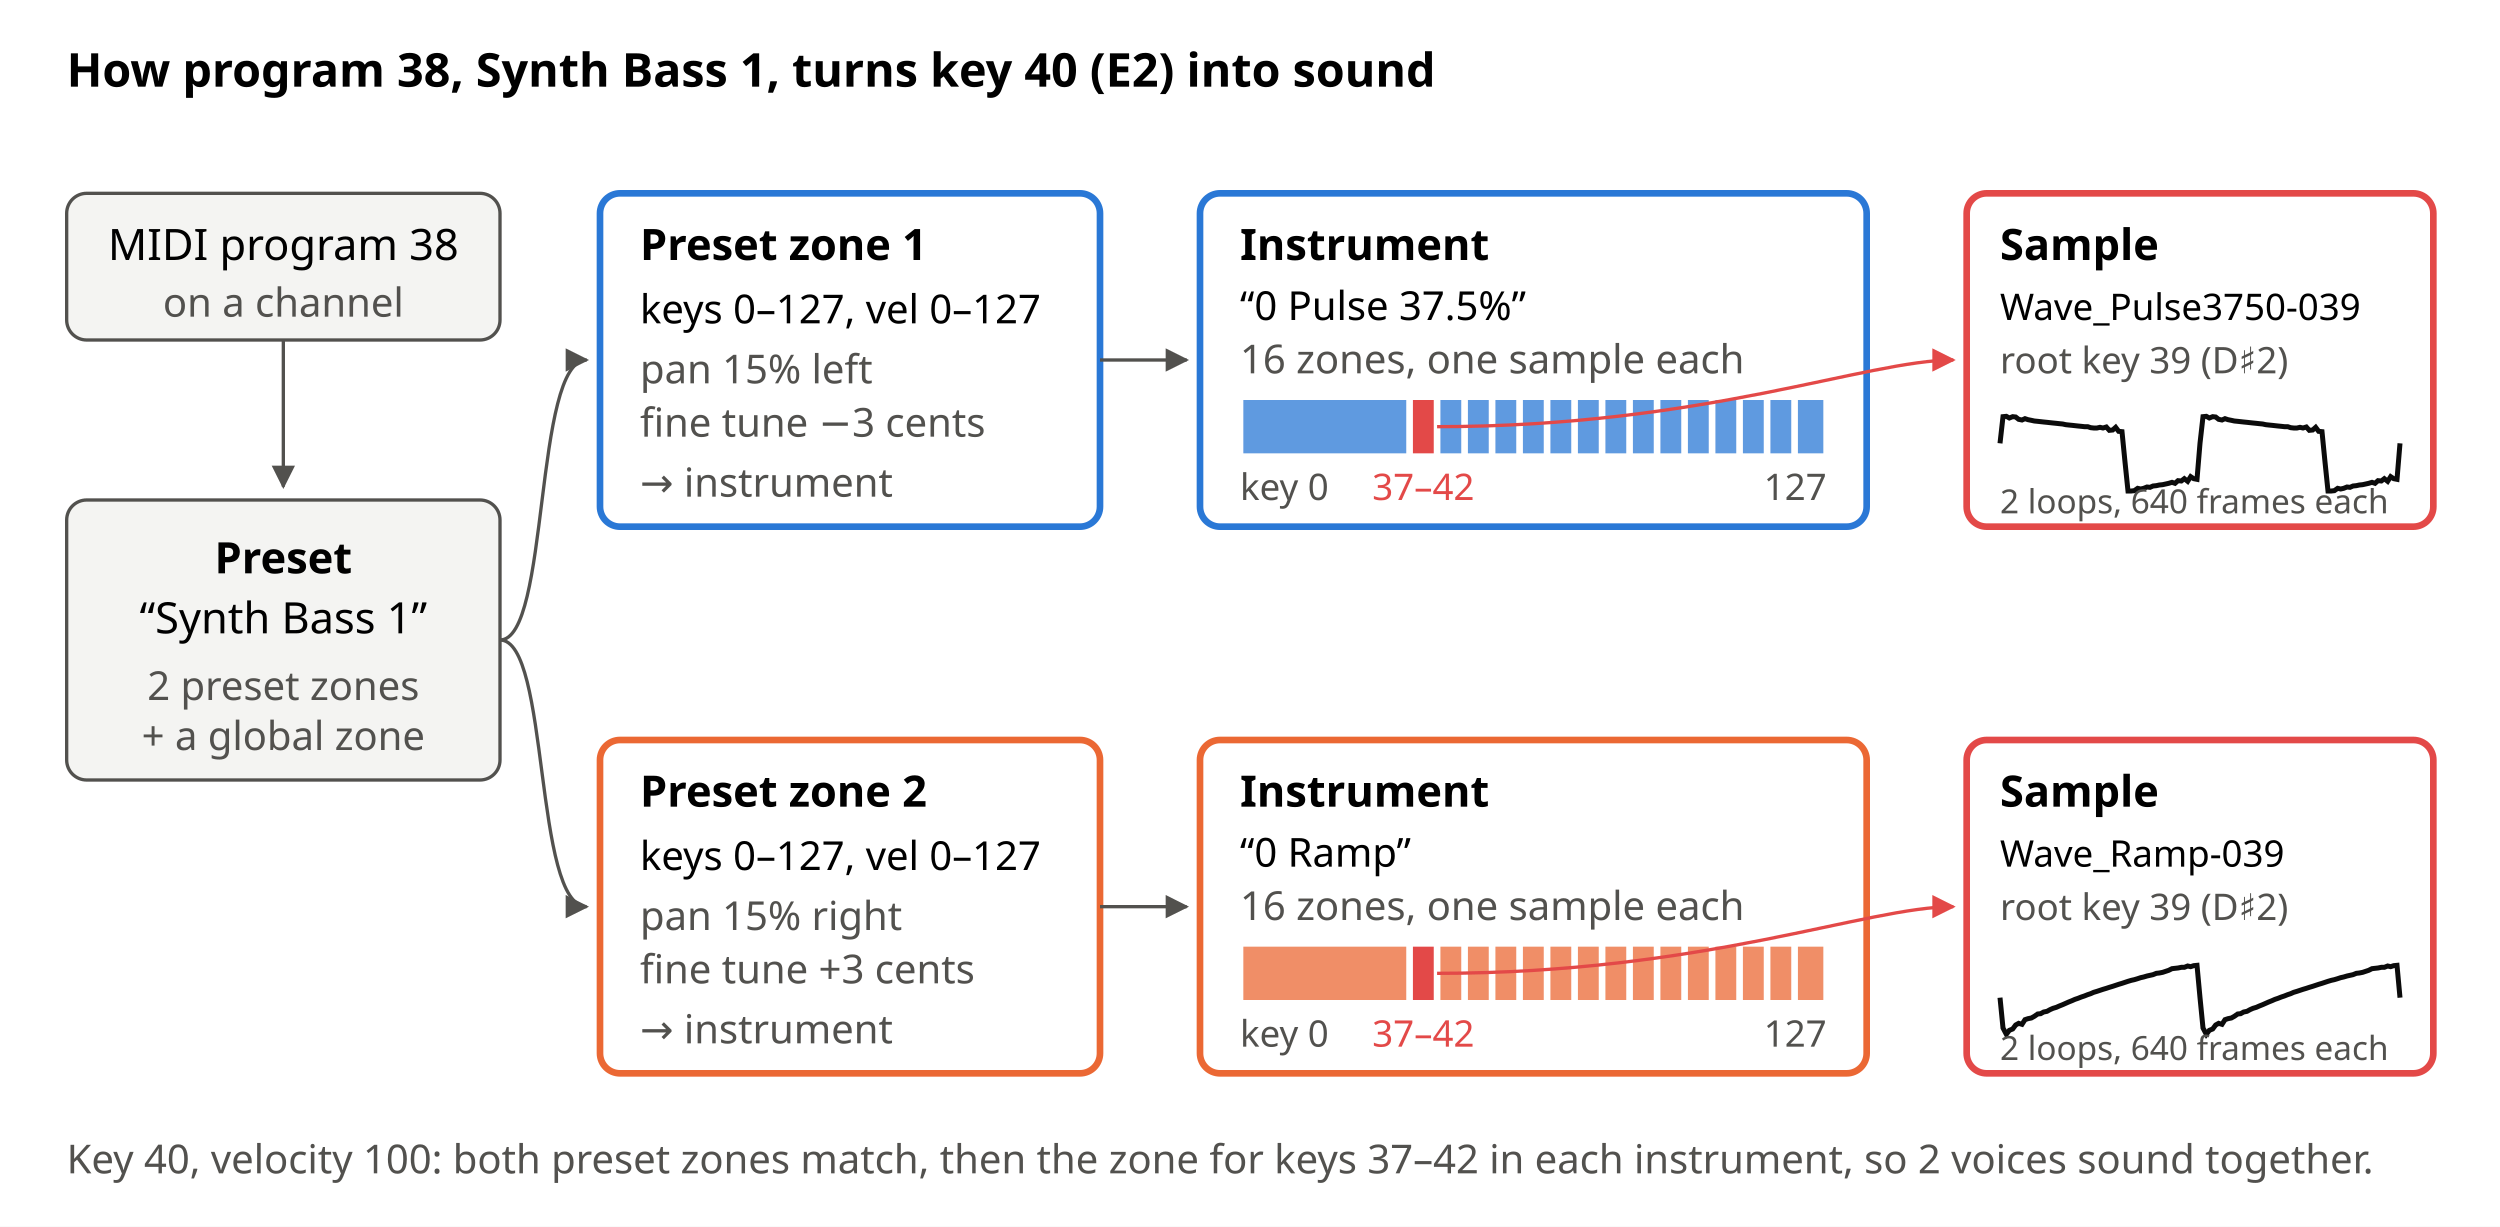
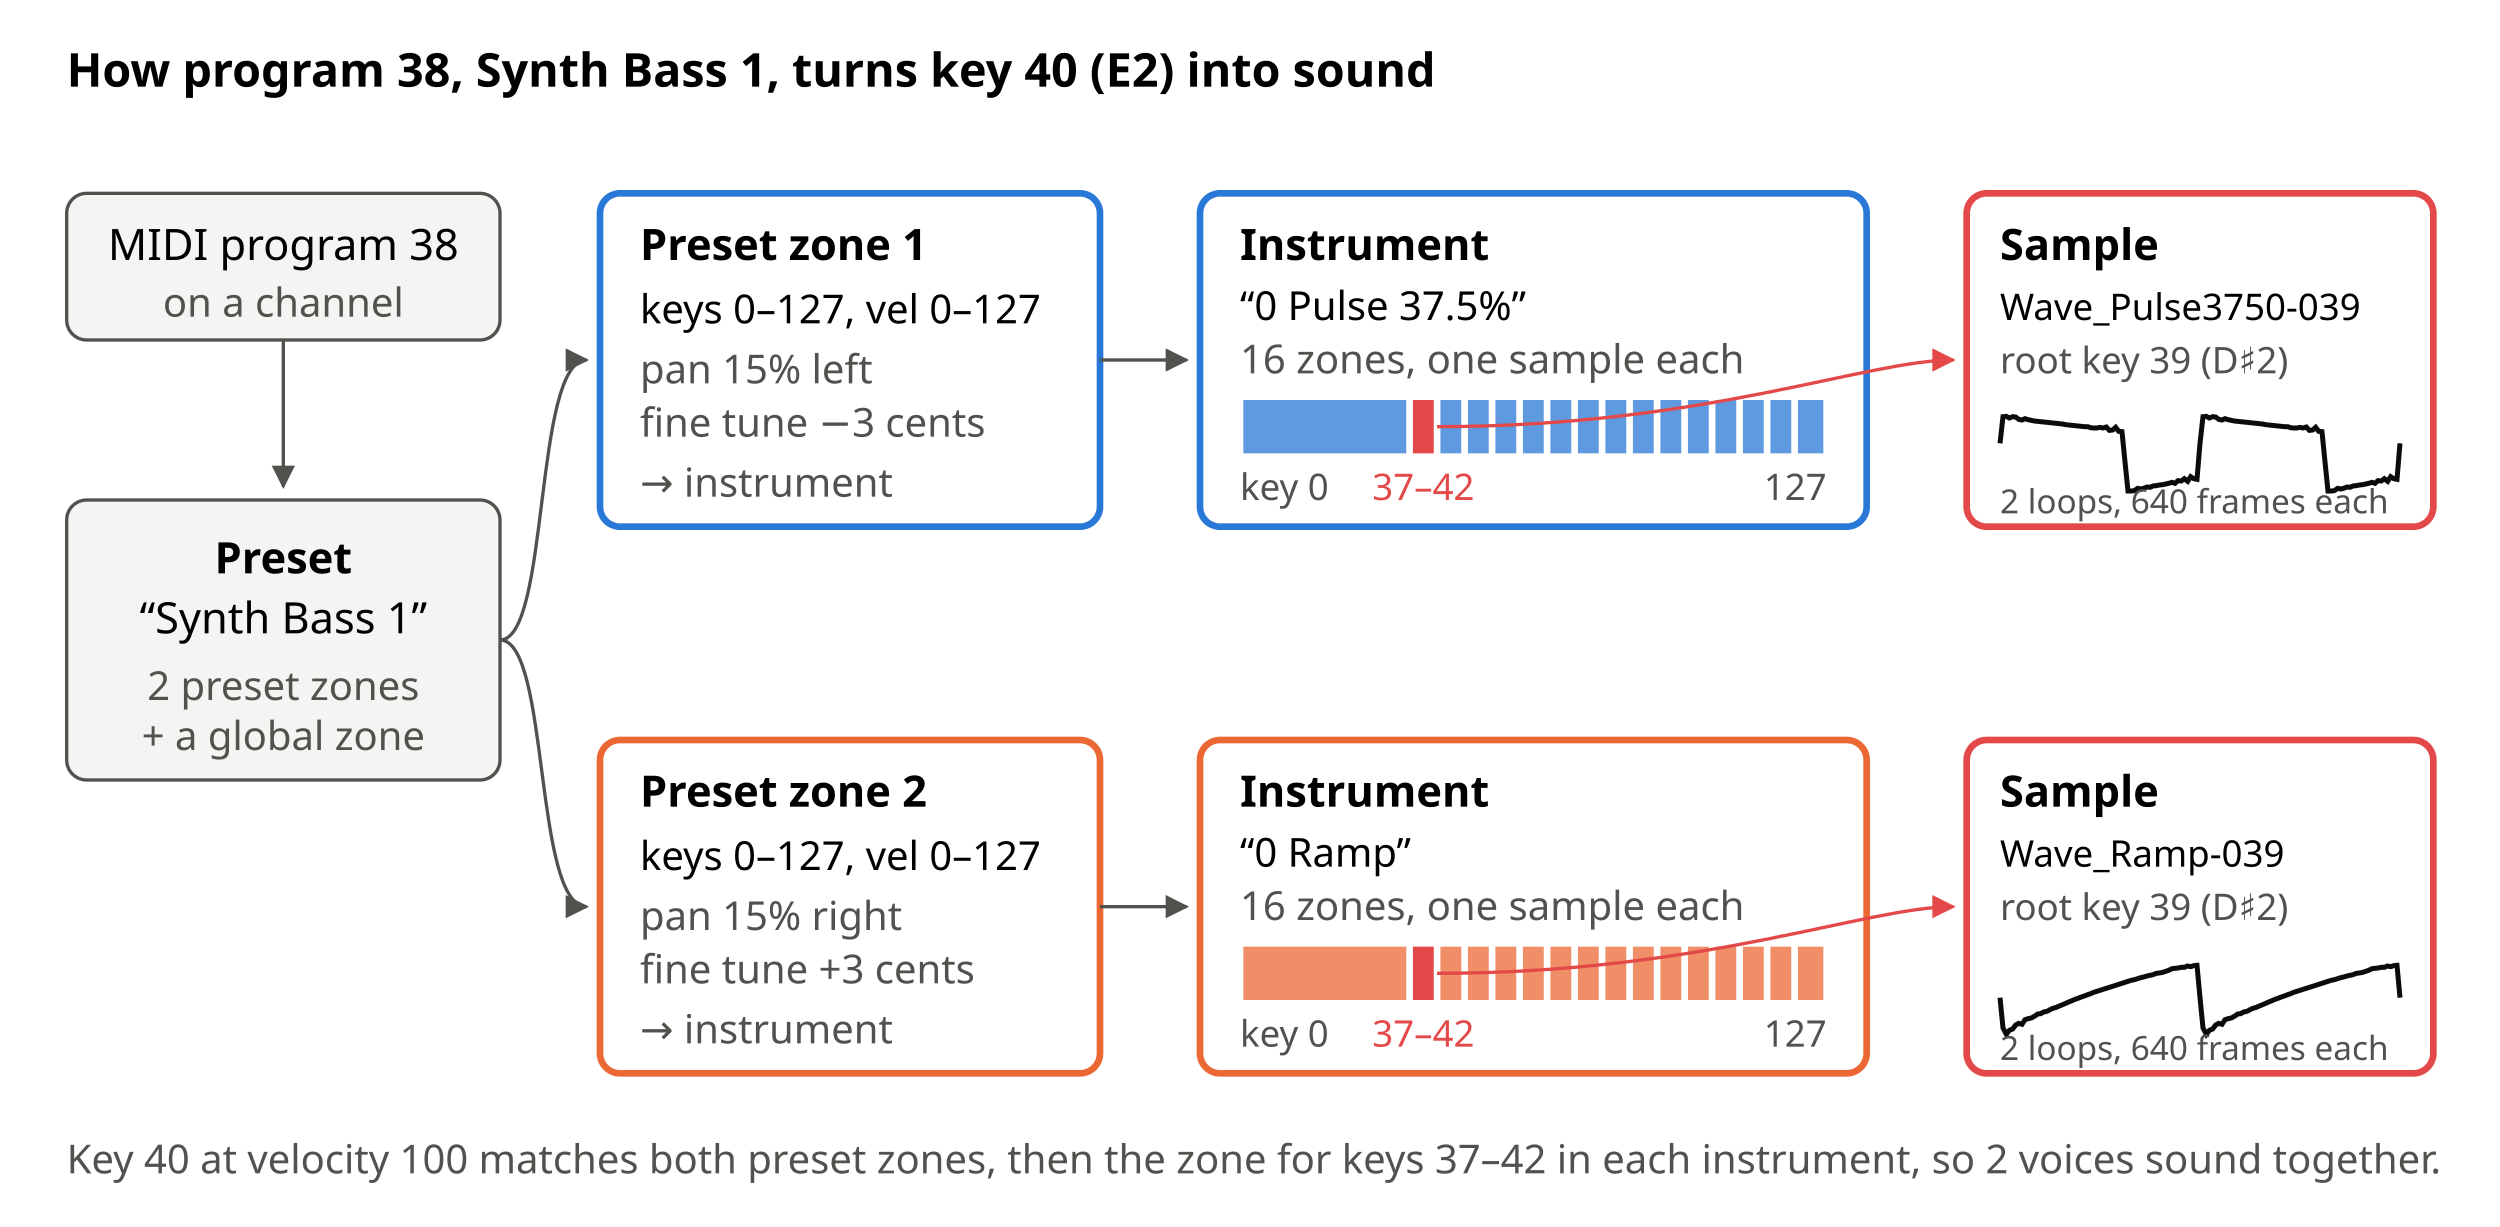
<svg xmlns="http://www.w3.org/2000/svg" width="750" height="368" viewBox="0 0 750 368" font-family="sans-serif" font-size="13">
  <rect width="100%" height="100%" fill="#ffffff" />
  <defs>
    <marker id="a" viewBox="0 0 10 10" refX="9" refY="5" markerWidth="7" markerHeight="7" orient="auto">
      <path d="M0 0L10 5L0 10z" fill="#52514e" />
    </marker>
    <marker id="h" viewBox="0 0 10 10" refX="9" refY="5" markerWidth="7" markerHeight="7" orient="auto">
      <path d="M0 0L10 5L0 10z" fill="#e34948" />
    </marker>
  </defs>
  <text x="20" y="26" font-weight="bold" font-size="14">How program 38, Synth Bass 1, turns key 40 (E2) into sound</text>
  <rect x="20" y="58" width="130" height="44" rx="6" fill="#f4f4f2" stroke="#52514e" />
  <text x="85" y="78" text-anchor="middle">MIDI program 38</text>
  <text x="85" y="95" text-anchor="middle" fill="#52514e" font-size="12">on a channel</text>
  <line x1="85" y1="102" x2="85" y2="146" stroke="#52514e" marker-end="url(#a)" />
  <rect x="20" y="150" width="130" height="84" rx="6" fill="#f4f4f2" stroke="#52514e" />
  <text x="85" y="172" text-anchor="middle" font-weight="bold">Preset</text>
  <text x="85" y="190" text-anchor="middle">“Synth Bass 1”</text>
  <text x="85" y="210" text-anchor="middle" fill="#52514e" font-size="12">2 preset zones</text>
  <text x="85" y="225" text-anchor="middle" fill="#52514e" font-size="12">+ a global zone</text>
  <path d="M150 192 C 165 192, 160 108, 176 108" fill="none" stroke="#52514e" marker-end="url(#a)" />
  <rect x="180" y="58" width="150" height="100" rx="6" fill="#ffffff" stroke="#2a78d6" stroke-width="2" />
  <text x="192" y="78" font-weight="bold">Preset zone 1</text>
  <text x="192" y="97" font-size="12">keys 0–127, vel 0–127</text>
  <text x="192" y="115" font-size="12" fill="#52514e">pan 15% left</text>
  <text x="192" y="131" font-size="12" fill="#52514e">fine tune −3 cents</text>
  <text x="192" y="149" font-size="12" fill="#52514e">→ instrument</text>
  <line x1="330" y1="108" x2="356" y2="108" stroke="#52514e" marker-end="url(#a)" />
  <rect x="360" y="58" width="200" height="100" rx="6" fill="#ffffff" stroke="#2a78d6" stroke-width="2" />
  <text x="372" y="78" font-weight="bold">Instrument</text>
  <text x="372" y="96" font-size="12">“0 Pulse 37.5%”</text>
  <text x="372" y="112" font-size="12" fill="#52514e">16 zones, one sample each</text>
  <rect x="373" y="120" width="48.875" height="16" fill="#2a78d6" opacity="0.75" />
  <rect x="423.875" y="120" width="6.25" height="16" fill="#e34948" opacity="1" />
  <rect x="432.125" y="120" width="6.25" height="16" fill="#2a78d6" opacity="0.75" />
  <rect x="440.375" y="120" width="6.25" height="16" fill="#2a78d6" opacity="0.75" />
  <rect x="448.625" y="120" width="6.25" height="16" fill="#2a78d6" opacity="0.75" />
  <rect x="456.875" y="120" width="6.25" height="16" fill="#2a78d6" opacity="0.75" />
  <rect x="465.125" y="120" width="6.25" height="16" fill="#2a78d6" opacity="0.75" />
  <rect x="473.375" y="120" width="6.25" height="16" fill="#2a78d6" opacity="0.75" />
  <rect x="481.625" y="120" width="6.25" height="16" fill="#2a78d6" opacity="0.75" />
  <rect x="489.875" y="120" width="6.25" height="16" fill="#2a78d6" opacity="0.75" />
  <rect x="498.125" y="120" width="6.25" height="16" fill="#2a78d6" opacity="0.75" />
  <rect x="506.375" y="120" width="6.25" height="16" fill="#2a78d6" opacity="0.75" />
  <rect x="514.625" y="120" width="6.25" height="16" fill="#2a78d6" opacity="0.75" />
  <rect x="522.875" y="120" width="6.25" height="16" fill="#2a78d6" opacity="0.75" />
  <rect x="531.125" y="120" width="6.25" height="16" fill="#2a78d6" opacity="0.75" />
  <rect x="539.375" y="120" width="7.625" height="16" fill="#2a78d6" opacity="0.75" />
  <text x="372" y="150" font-size="11" fill="#52514e">key 0</text>
  <text x="548" y="150" font-size="11" fill="#52514e" text-anchor="end">127</text>
  <text x="427" y="150" font-size="11" fill="#e34948" text-anchor="middle">37–42</text>
  <path d="M431.125 128 C 511.125 128, 560 108, 586 108" fill="none" stroke="#e34948" marker-end="url(#h)" />
  <rect x="590" y="58" width="140" height="100" rx="6" fill="#ffffff" stroke="#e34948" stroke-width="2" />
  <text x="600" y="78" font-weight="bold">Sample</text>
  <text x="600" y="96" font-size="11">Wave_Pulse3750-039</text>
  <text x="600" y="112" font-size="11" fill="#52514e">root key 39 (D♯2)</text>
  <polyline points="600.0,133.0 600.9,125.0 601.9,124.9 602.8,125.4 603.8,125.0 604.7,125.1 605.6,125.8 606.6,126.0 607.5,125.6 608.4,125.9 609.4,126.1 610.3,126.3 611.3,126.4 612.2,126.5 613.1,126.6 614.1,126.7 615.0,126.8 615.9,126.9 616.9,127.0 617.8,127.1 618.8,127.2 619.7,127.4 620.6,127.5 621.6,127.6 622.5,127.7 623.4,127.8 624.4,127.9 625.3,128.0 626.3,128.0 627.2,128.3 628.1,128.4 629.1,128.4 630.0,128.2 630.9,128.4 631.9,128.1 632.8,129.1 633.8,129.0 634.7,128.2 635.6,129.4 636.6,129.5 637.5,138.6 638.4,147.3 639.4,147.3 640.3,147.2 641.3,146.5 642.2,146.7 643.1,146.5 644.1,146.1 645.0,146.2 645.9,145.8 646.9,145.7 647.8,145.5 648.8,145.4 649.7,145.2 650.6,145.0 651.6,144.7 652.5,145.0 653.4,144.2 654.4,144.3 655.3,143.6 656.3,144.4 657.2,143.0 658.1,143.6 659.1,143.8 660.0,133.0 660.9,125.0 661.9,124.9 662.8,125.4 663.8,125.0 664.7,125.1 665.6,125.8 666.6,126.0 667.5,125.6 668.4,125.9 669.4,126.1 670.3,126.3 671.3,126.4 672.2,126.5 673.1,126.6 674.1,126.7 675.0,126.8 675.9,126.9 676.9,127.0 677.8,127.1 678.8,127.2 679.7,127.4 680.6,127.5 681.6,127.6 682.5,127.7 683.4,127.8 684.4,127.9 685.3,128.0 686.3,128.0 687.2,128.3 688.1,128.4 689.1,128.4 690.0,128.2 690.9,128.4 691.9,128.1 692.8,129.1 693.8,129.0 694.7,128.2 695.6,129.4 696.6,129.5 697.5,138.6 698.4,147.3 699.4,147.3 700.3,147.2 701.3,146.5 702.2,146.7 703.1,146.5 704.1,146.1 705.0,146.2 705.9,145.8 706.9,145.7 707.8,145.5 708.8,145.4 709.7,145.2 710.6,145.0 711.6,144.7 712.5,145.0 713.4,144.2 714.4,144.3 715.3,143.6 716.3,144.4 717.2,143.0 718.1,143.6 719.1,143.8 720.0,133.0" fill="none" stroke="#0b0b0b" stroke-width="1.5" />
  <text x="600" y="154" font-size="10" fill="#52514e">2 loops, 640 frames each</text>
  <path d="M150 192 C 165 192, 160 272, 176 272" fill="none" stroke="#52514e" marker-end="url(#a)" />
  <rect x="180" y="222" width="150" height="100" rx="6" fill="#ffffff" stroke="#eb6834" stroke-width="2" />
  <text x="192" y="242" font-weight="bold">Preset zone 2</text>
  <text x="192" y="261" font-size="12">keys 0–127, vel 0–127</text>
  <text x="192" y="279" font-size="12" fill="#52514e">pan 15% right</text>
  <text x="192" y="295" font-size="12" fill="#52514e">fine tune +3 cents</text>
  <text x="192" y="313" font-size="12" fill="#52514e">→ instrument</text>
  <line x1="330" y1="272" x2="356" y2="272" stroke="#52514e" marker-end="url(#a)" />
  <rect x="360" y="222" width="200" height="100" rx="6" fill="#ffffff" stroke="#eb6834" stroke-width="2" />
  <text x="372" y="242" font-weight="bold">Instrument</text>
  <text x="372" y="260" font-size="12">“0 Ramp”</text>
  <text x="372" y="276" font-size="12" fill="#52514e">16 zones, one sample each</text>
  <rect x="373" y="284" width="48.875" height="16" fill="#eb6834" opacity="0.75" />
  <rect x="423.875" y="284" width="6.25" height="16" fill="#e34948" opacity="1" />
  <rect x="432.125" y="284" width="6.25" height="16" fill="#eb6834" opacity="0.75" />
  <rect x="440.375" y="284" width="6.25" height="16" fill="#eb6834" opacity="0.75" />
  <rect x="448.625" y="284" width="6.25" height="16" fill="#eb6834" opacity="0.75" />
  <rect x="456.875" y="284" width="6.25" height="16" fill="#eb6834" opacity="0.75" />
  <rect x="465.125" y="284" width="6.25" height="16" fill="#eb6834" opacity="0.75" />
  <rect x="473.375" y="284" width="6.25" height="16" fill="#eb6834" opacity="0.75" />
  <rect x="481.625" y="284" width="6.25" height="16" fill="#eb6834" opacity="0.75" />
  <rect x="489.875" y="284" width="6.25" height="16" fill="#eb6834" opacity="0.75" />
  <rect x="498.125" y="284" width="6.25" height="16" fill="#eb6834" opacity="0.75" />
  <rect x="506.375" y="284" width="6.25" height="16" fill="#eb6834" opacity="0.75" />
  <rect x="514.625" y="284" width="6.25" height="16" fill="#eb6834" opacity="0.75" />
  <rect x="522.875" y="284" width="6.25" height="16" fill="#eb6834" opacity="0.75" />
  <rect x="531.125" y="284" width="6.25" height="16" fill="#eb6834" opacity="0.75" />
  <rect x="539.375" y="284" width="7.625" height="16" fill="#eb6834" opacity="0.75" />
  <text x="372" y="314" font-size="11" fill="#52514e">key 0</text>
  <text x="548" y="314" font-size="11" fill="#52514e" text-anchor="end">127</text>
  <text x="427" y="314" font-size="11" fill="#e34948" text-anchor="middle">37–42</text>
  <path d="M431.125 292 C 511.125 292, 560 272, 586 272" fill="none" stroke="#e34948" marker-end="url(#h)" />
  <rect x="590" y="222" width="140" height="100" rx="6" fill="#ffffff" stroke="#e34948" stroke-width="2" />
  <text x="600" y="242" font-weight="bold">Sample</text>
  <text x="600" y="260" font-size="11">Wave_Ramp-039</text>
  <text x="600" y="276" font-size="11" fill="#52514e">root key 39 (D♯2)</text>
  <polyline points="600.0,299.3 600.9,308.4 601.9,310.3 602.8,309.1 603.8,308.7 604.7,307.5 605.6,307.0 606.6,307.3 607.5,305.9 608.4,305.6 609.4,305.4 610.3,304.9 611.3,304.2 612.2,304.1 613.1,303.6 614.1,303.4 615.0,302.9 615.9,302.5 616.9,302.2 617.8,301.8 618.8,301.4 619.7,301.0 620.6,300.6 621.6,300.2 622.5,299.8 623.4,299.5 624.4,299.1 625.3,298.8 626.3,298.4 627.2,298.1 628.1,297.7 629.1,297.4 630.0,297.1 630.9,296.8 631.9,296.5 632.8,296.2 633.8,295.9 634.7,295.6 635.6,295.3 636.6,295.0 637.5,294.7 638.4,294.4 639.4,294.1 640.3,293.9 641.3,293.6 642.2,293.3 643.1,293.1 644.1,292.8 645.0,292.6 645.9,292.4 646.9,292.0 647.8,291.9 648.8,291.7 649.7,291.4 650.6,291.1 651.6,290.6 652.5,290.5 653.4,290.4 654.4,290.2 655.3,290.2 656.3,289.8 657.2,290.0 658.1,289.7 659.1,289.6 660.0,299.3 660.9,308.4 661.9,310.3 662.8,309.1 663.8,308.7 664.7,307.5 665.6,307.0 666.6,307.3 667.5,305.9 668.4,305.6 669.4,305.4 670.3,304.9 671.3,304.2 672.2,304.1 673.1,303.6 674.1,303.4 675.0,302.9 675.9,302.5 676.9,302.2 677.8,301.8 678.8,301.4 679.7,301.0 680.6,300.6 681.6,300.2 682.5,299.8 683.4,299.5 684.4,299.1 685.3,298.8 686.3,298.4 687.2,298.1 688.1,297.7 689.1,297.4 690.0,297.1 690.9,296.8 691.9,296.5 692.8,296.2 693.8,295.9 694.7,295.6 695.6,295.3 696.6,295.0 697.5,294.7 698.4,294.4 699.4,294.1 700.3,293.9 701.3,293.6 702.2,293.3 703.1,293.1 704.1,292.8 705.0,292.6 705.9,292.4 706.9,292.0 707.8,291.9 708.8,291.7 709.7,291.4 710.6,291.1 711.6,290.6 712.5,290.5 713.4,290.4 714.4,290.2 715.3,290.2 716.3,289.8 717.2,290.0 718.1,289.7 719.1,289.6 720.0,299.3" fill="none" stroke="#0b0b0b" stroke-width="1.5" />
  <text x="600" y="318" font-size="10" fill="#52514e">2 loops, 640 frames each</text>
-   <text x="20" y="352" font-size="12" fill="#52514e">Key 40, velocity 100: both preset zones match, then the zone for keys 37–42 in each instrument, so 2 voices sound together.</text>
+   <text x="20" y="352" font-size="12" fill="#52514e">Key 40 at velocity 100 matches both preset zones, then the zone for keys 37–42 in each instrument, so 2 voices sound together.</text>
</svg>
